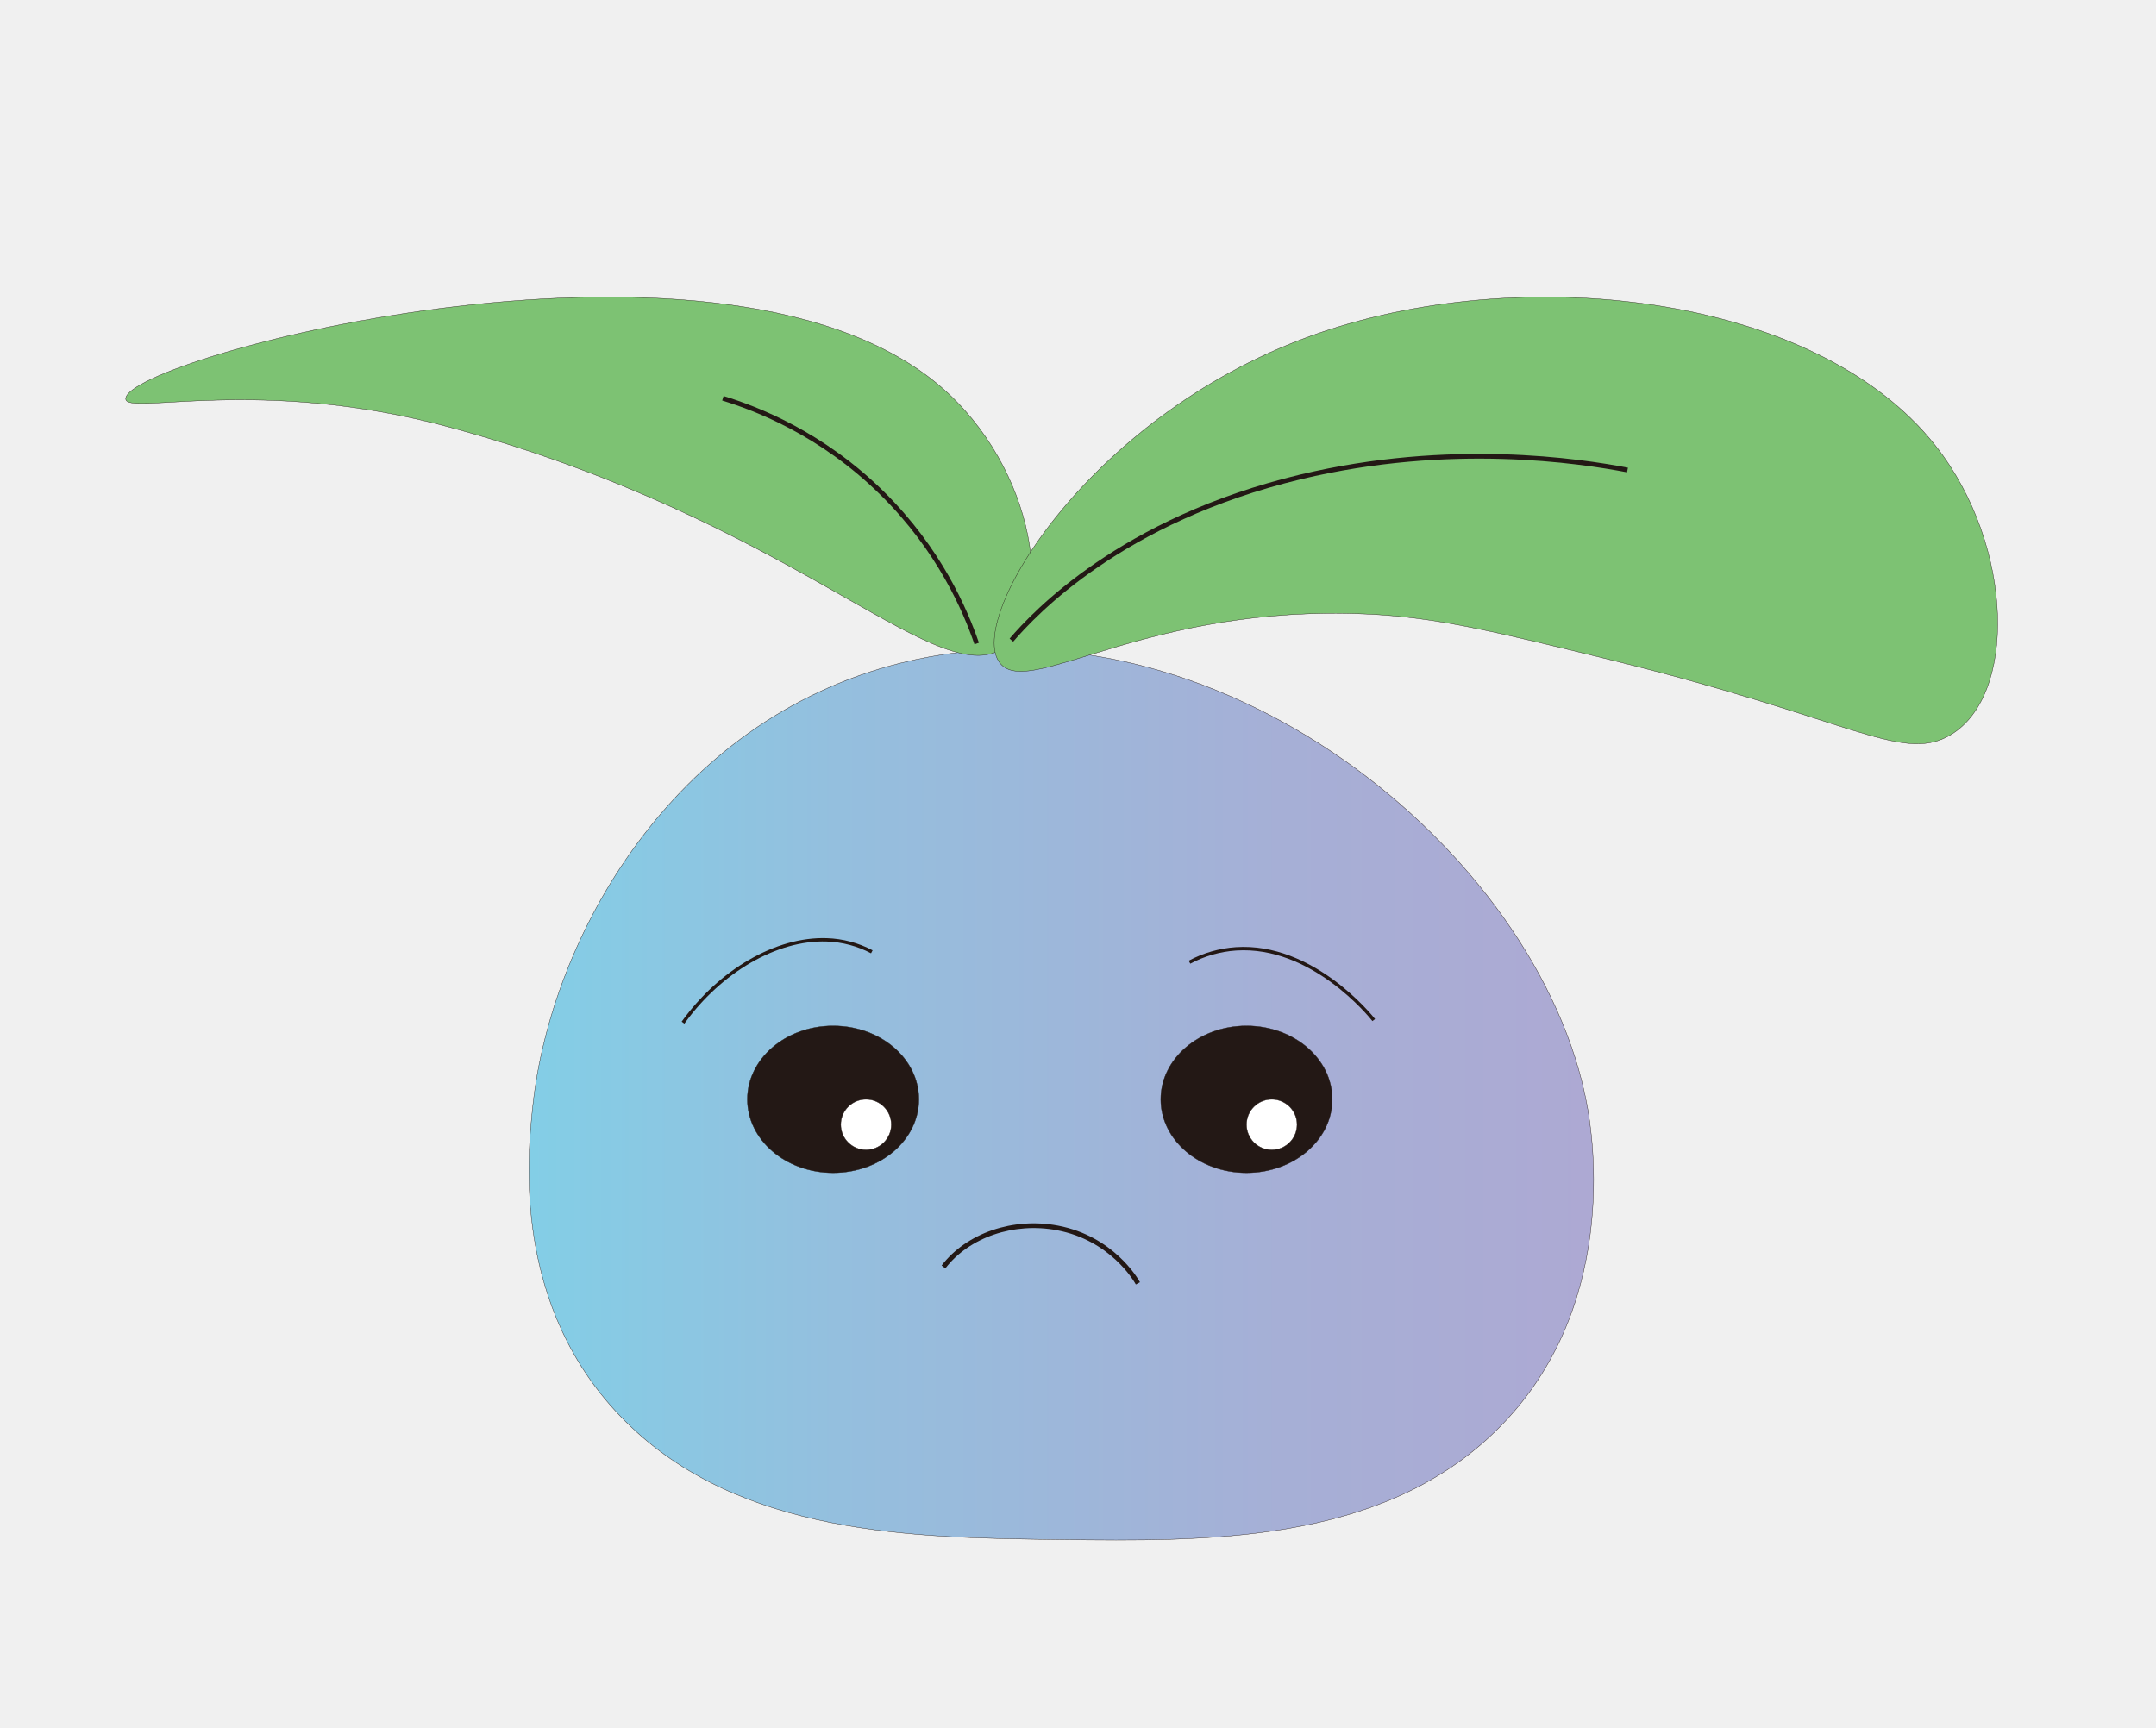
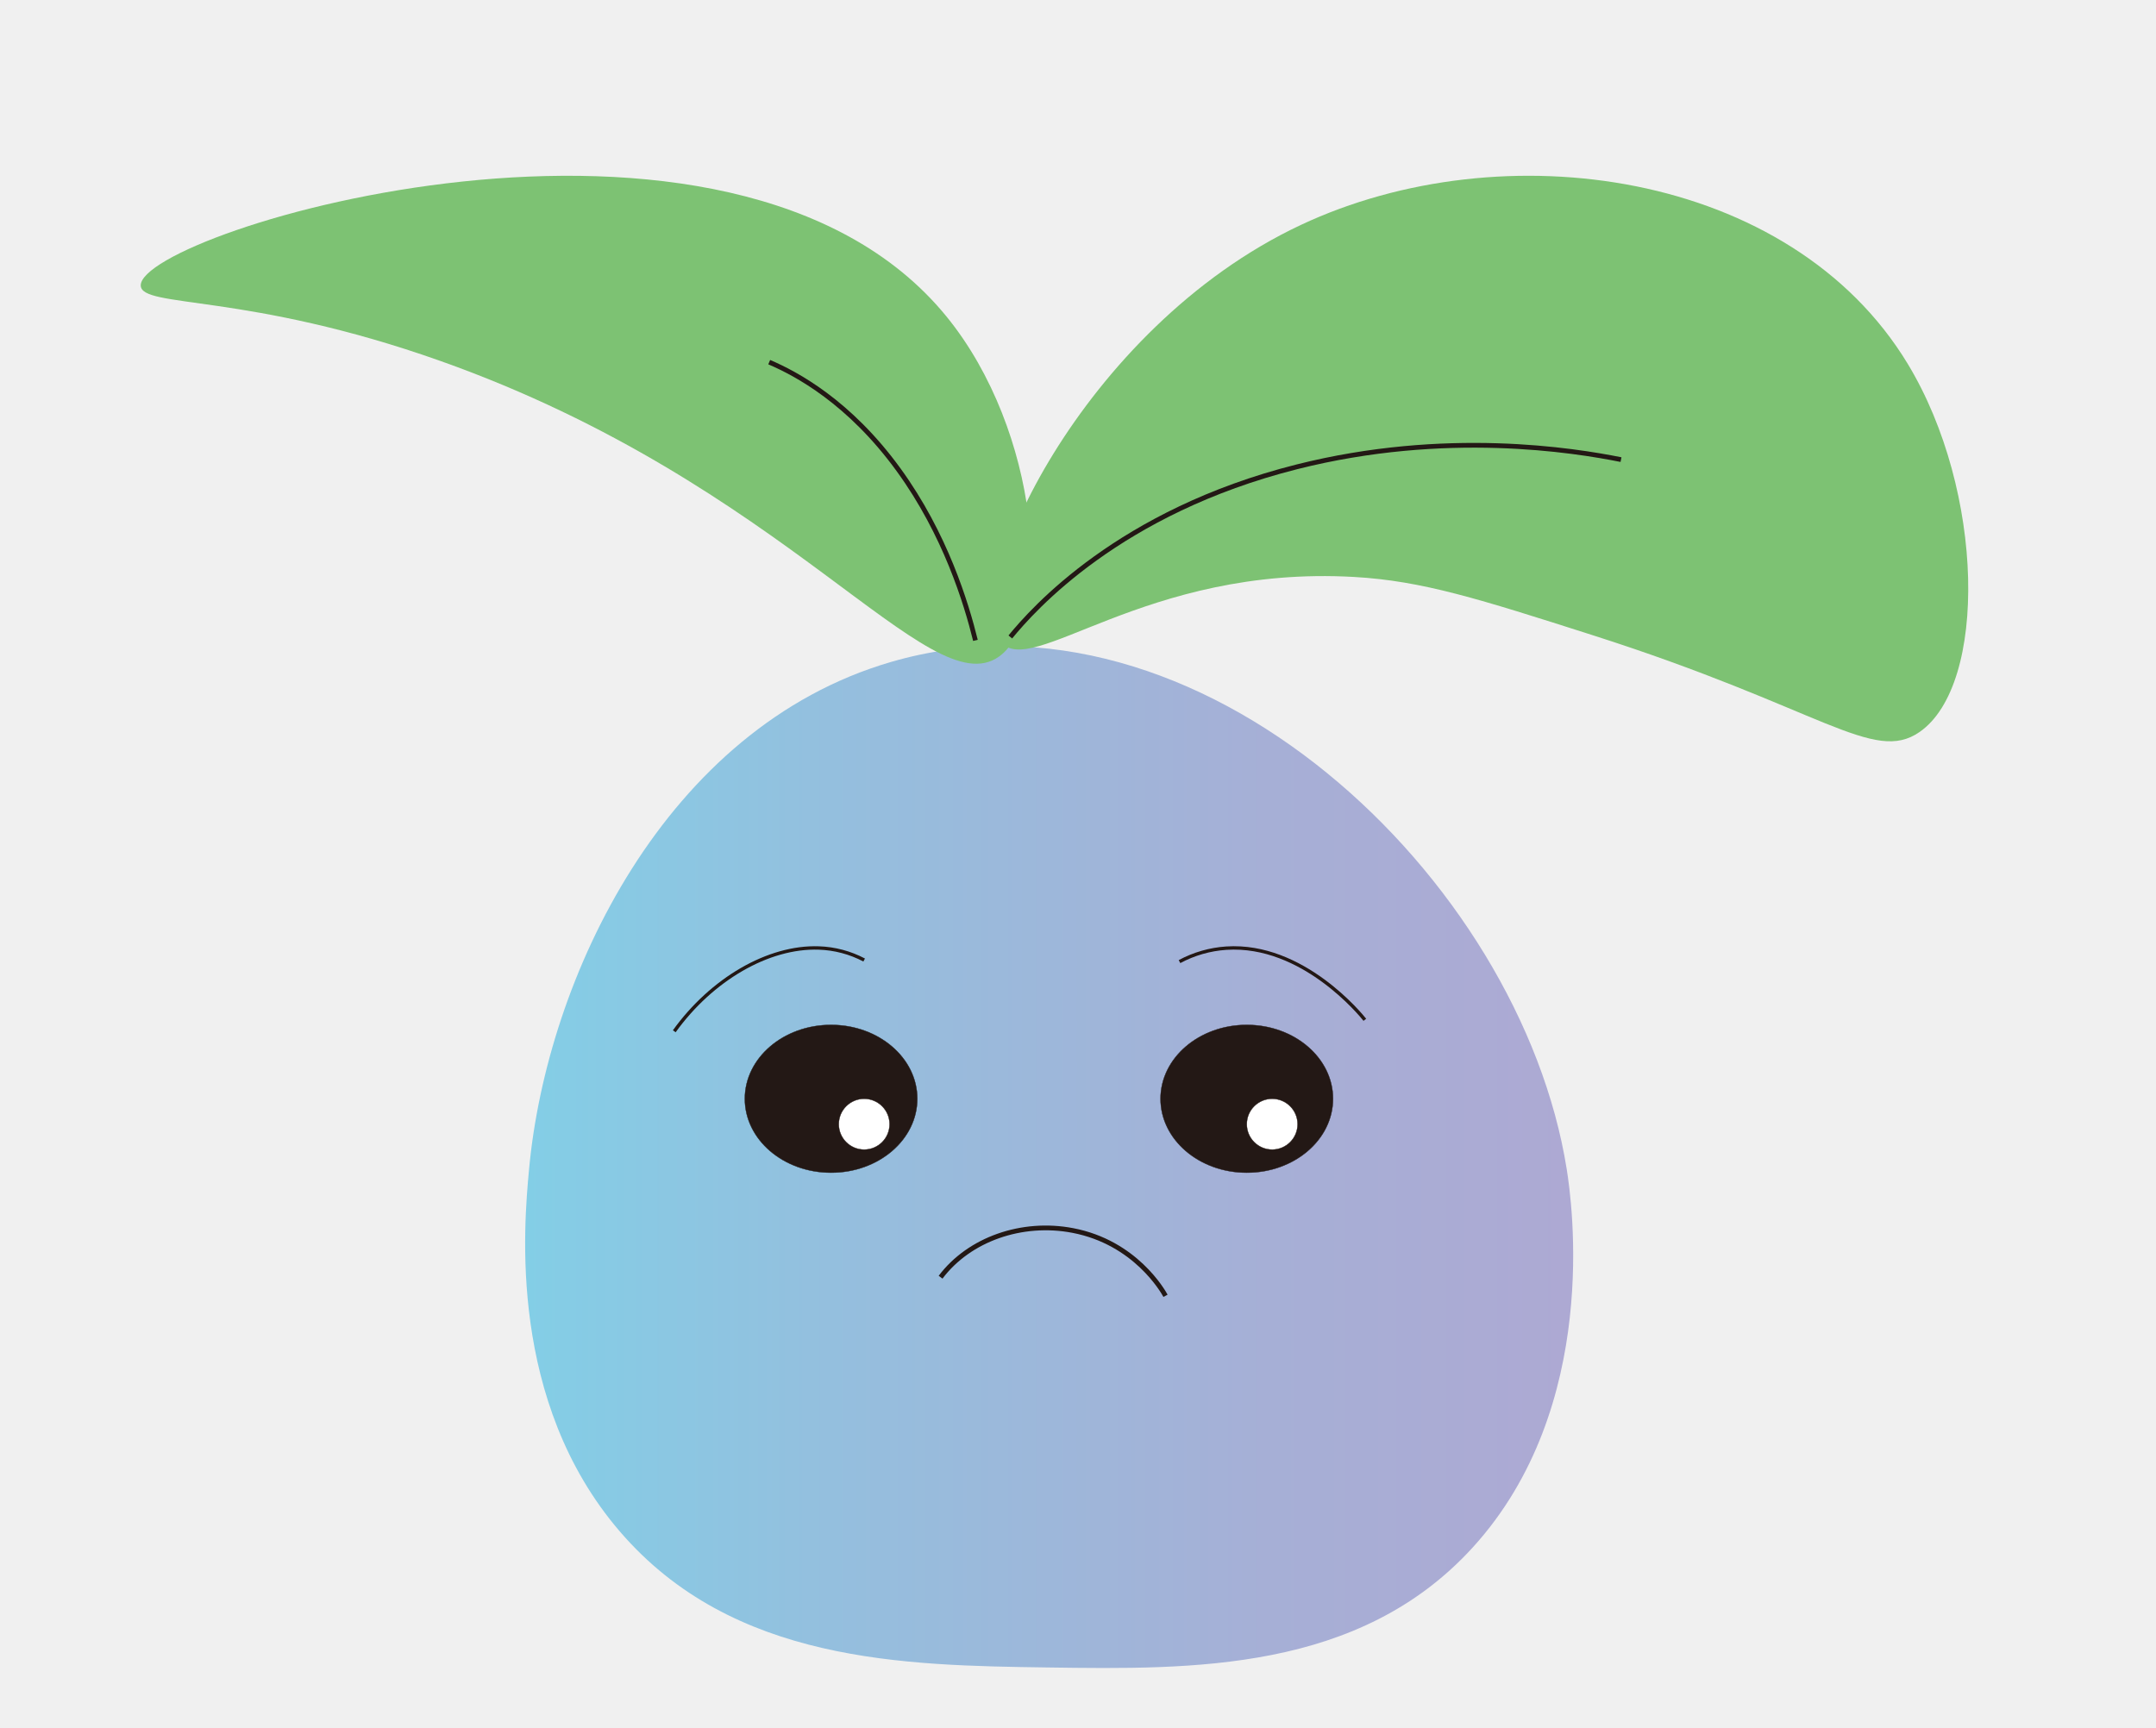
- <svg xmlns="http://www.w3.org/2000/svg" version="1.1" id="Layer_1" x="0px" y="0px" viewBox="0 0 6401 5128.6" style="enable-background:new 0 0 6401 5128.6;" xml:space="preserve">
-   <style type="text/css">
- 	.st0{fill:url(#SVGID_1_);stroke:#231815;stroke-miterlimit:10;}
- 	.st1{fill:#7DC273;stroke:#231815;stroke-miterlimit:10;}
- 	.st2{fill:#FFFFFF;stroke:#231815;stroke-miterlimit:10;}
- 	.st3{fill:#231815;stroke:#231815;stroke-miterlimit:10;}
- 	.st4{fill:none;stroke:#231815;stroke-width:14;stroke-miterlimit:10;}
- 	.st5{fill:none;stroke:#231815;stroke-width:10;stroke-miterlimit:10;}
- 	.st6{fill:url(#SVGID_00000036246737945983302980000016602925593879638667_);stroke:#231815;stroke-miterlimit:10;}
- </style>
-   <linearGradient id="SVGID_1_" gradientUnits="userSpaceOnUse" x1="1569.841" y1="1878.186" x2="4730.838" y2="1878.186" gradientTransform="matrix(1 0 0 -1 0.5 5128.5)">
-     <stop offset="0" style="stop-color:#83CEE6" />
-     <stop offset="0.29" style="stop-color:#94BFDE" />
-     <stop offset="0.71" style="stop-color:#A6AFD6" />
-     <stop offset="1" style="stop-color:#ADA9D3" />
-   </linearGradient>
-   <path class="st0" d="M4712,3282.5c15.3,82.8,103.5,613.6-283.3,978.1c-342.1,322.5-845.3,316.3-1281.7,311  c-432.8-5.3-950-11.6-1291-351.9c-338.2-337.6-289.7-790.6-274-937.1c53-495,410.4-1143.1,1091.3-1313.6  C3599.9,1736.8,4572.4,2527.3,4712,3282.5z" />
-   <path class="st1" d="M2816.3,1169.2c274,256.7,313.6,675.2,153.2,761.3c-205,110-618.7-386-1632.2-661.3  c-567.6-154.2-963.2-33.6-964-85C371.1,1062.7,2185.8,578.4,2816.3,1169.2z" />
-   <path class="st2" d="M3537.1,1600.7" />
-   <path class="st1" d="M4782.6,1959.6c702.2,172.2,858.2,302.8,1000,227.3c207.5-110.6,199.4-564.5-36.4-863.6  c-357.6-453.7-1237.1-548.6-1854.6-325.7c-671.3,242.3-1036.4,861.4-917.7,977c93.6,91.2,438.8-179.6,1081.4-151.3  C4264,1832.5,4436.9,1874.8,4782.6,1959.6z" />
-   <path class="st2" d="M3446.2,1655.2" />
-   <path class="st2" d="M5009.9,2818.9" />
-   <ellipse class="st3" cx="2473.5" cy="3264.3" rx="254.6" ry="218.2" />
-   <ellipse class="st3" cx="3700.8" cy="3264.3" rx="254.6" ry="218.2" />
-   <circle class="st2" cx="2571.2" cy="3339.3" r="75" />
-   <circle class="st2" cx="3775.8" cy="3339.3" r="75" />
-   <path class="st4" d="M2801.1,3762c72.9-94.9,208.2-140.6,338.7-115.8c160.6,30.6,232,152.6,238.6,164.5" />
-   <path class="st4" d="M3002.7,1900.8c67.8-78.7,326.4-357.1,858.5-484.7c445.3-106.7,829.7-47.3,970.7-20.5" />
-   <path class="st4" d="M2899.7,1910.8c-33.3-96.9-109.9-277.9-280.8-446.4c-180.2-177.8-373.9-251.6-472.7-281.8" />
-   <path class="st5" d="M2027.8,3036.6c110.1-153,277.3-251.1,426.8-245.9c46.7,1.5,92.5,13.7,133.8,35.5" />
-   <linearGradient id="SVGID_00000036214472001523477160000017986053944803981231_" gradientUnits="userSpaceOnUse" x1="2190.91" y1="2373.73" x2="2190.91" y2="2373.73" gradientTransform="matrix(1 0 0 -1 0.5 5128.5)">
-     <stop offset="0" style="stop-color:#83CEE6" />
-     <stop offset="0.29" style="stop-color:#94BFDE" />
-     <stop offset="0.71" style="stop-color:#A6AFD6" />
-     <stop offset="1" style="stop-color:#ADA9D3" />
-   </linearGradient>
-   <path style="fill:url(#SVGID_00000036214472001523477160000017986053944803981231_);stroke:#231815;stroke-miterlimit:10;" d="  M2191.4,2754.8" />
-   <path class="st5" d="M3531.5,2857.1c42.6-22.9,89.7-36.4,138-39.7c226.3-15,399.6,199.3,409.1,211.5" />
+ <svg xmlns="http://www.w3.org/2000/svg" viewBox="20 20 6365 5100">
+   <defs>
+     <style>.cls-1{fill:url(#linear-gradient);}.cls-2{fill:#7dc273;}.cls-3{fill:#231815;}.cls-3,.cls-4,.cls-5,.cls-6,.cls-7{stroke:#231815;stroke-miterlimit:10;}.cls-4{fill:#fff;}.cls-5,.cls-6,.cls-7{fill:none;}.cls-5{stroke-width:14px;}.cls-6{stroke-width:10px;}</style>
+     <linearGradient id="linear-gradient" x1="1570.38" y1="3436.36" x2="4664.41" y2="3436.36" gradientUnits="userSpaceOnUse">
+       <stop offset="0" stop-color="#83cee6" />
+       <stop offset="0.29" stop-color="#94bfde" />
+       <stop offset="0.71" stop-color="#a6afd6" />
+       <stop offset="1" stop-color="#ada9d3" />
+     </linearGradient>
+   </defs>
+   <g id="Layer_2" data-name="Layer 2">
+     <g id="Layer_1-2" data-name="Layer 1">
+       <path class="cls-1" d="M4645.46,3473.06c15,94.42,101.26,699.87-277.27,1115.64-334.86,367.82-827.38,360.83-1254.54,354.77-423.68-6-929.86-13.19-1263.64-401.44-331-385-283.54-901.84-268.18-1069C1633.71,2908.41,1983.5,2169.17,2650,1974.64,3556.88,1710,4508.87,2611.66,4645.46,3473.06Z" />
+       <path class="cls-2" d="M2814.07,954.27c276.48,338.85,316.5,891.25,154.56,1004.86-206.91,145.17-624.38-509.53-1647.17-872.88-572.84-203.49-885-155.56-885.94-223.36C433.38,702.46,2177.77,174.43,2814.07,954.27Z" />
+       <path class="cls-2" d="M4720.91,1895.2c678.56,216.72,829.34,381.16,966.31,286,200.49-139.25,192.71-710.44-35.13-1086.87-345.6-571-1195.41-690.44-1792.07-410C3211.33,989.32,2858.53,1768.55,2973.21,1914c90.5,114.78,424-226,1044.93-190.42C4219.83,1735.16,4386.86,1788.5,4720.91,1895.2Z" />
+       <ellipse class="cls-3" cx="2473.5" cy="3264.32" rx="254.55" ry="218.18" />
+       <ellipse class="cls-3" cx="3700.77" cy="3264.32" rx="254.55" ry="218.18" />
+       <circle class="cls-4" cx="2571.23" cy="3339.32" r="75" />
+       <circle class="cls-4" cx="3775.77" cy="3339.32" r="75" />
+       <path class="cls-5" d="M2796.83,3791.14C2881.1,3679,3037,3624.47,3187,3653.19c184.62,35.36,266.24,178.9,273.85,192.86" />
+       <path class="cls-5" d="M3002.68,1900.75c66.82-81.57,321.73-370.2,846.18-502.42,438.86-110.64,817.76-49.06,956.74-21.23" />
+       <path class="cls-5" d="M2899.71,1910.77c-26.9-109.27-88.78-313.44-226.84-503.59-145.64-200.58-302.14-283.77-382-317.89" />
+       <path class="cls-6" d="M2010.6,3065c110.1-153,277.28-251.09,426.83-245.91a308,308,0,0,1,133.8,35.5" />
+       <path class="cls-6" d="M3502.2,2859.27a339.36,339.36,0,0,1,138-39.66c226.26-15,399.54,199.3,409.13,211.5" />
+       <rect class="cls-7" x="0.5" y="0.5" width="6400" height="5127.63" />
+     </g>
+   </g>
</svg>
